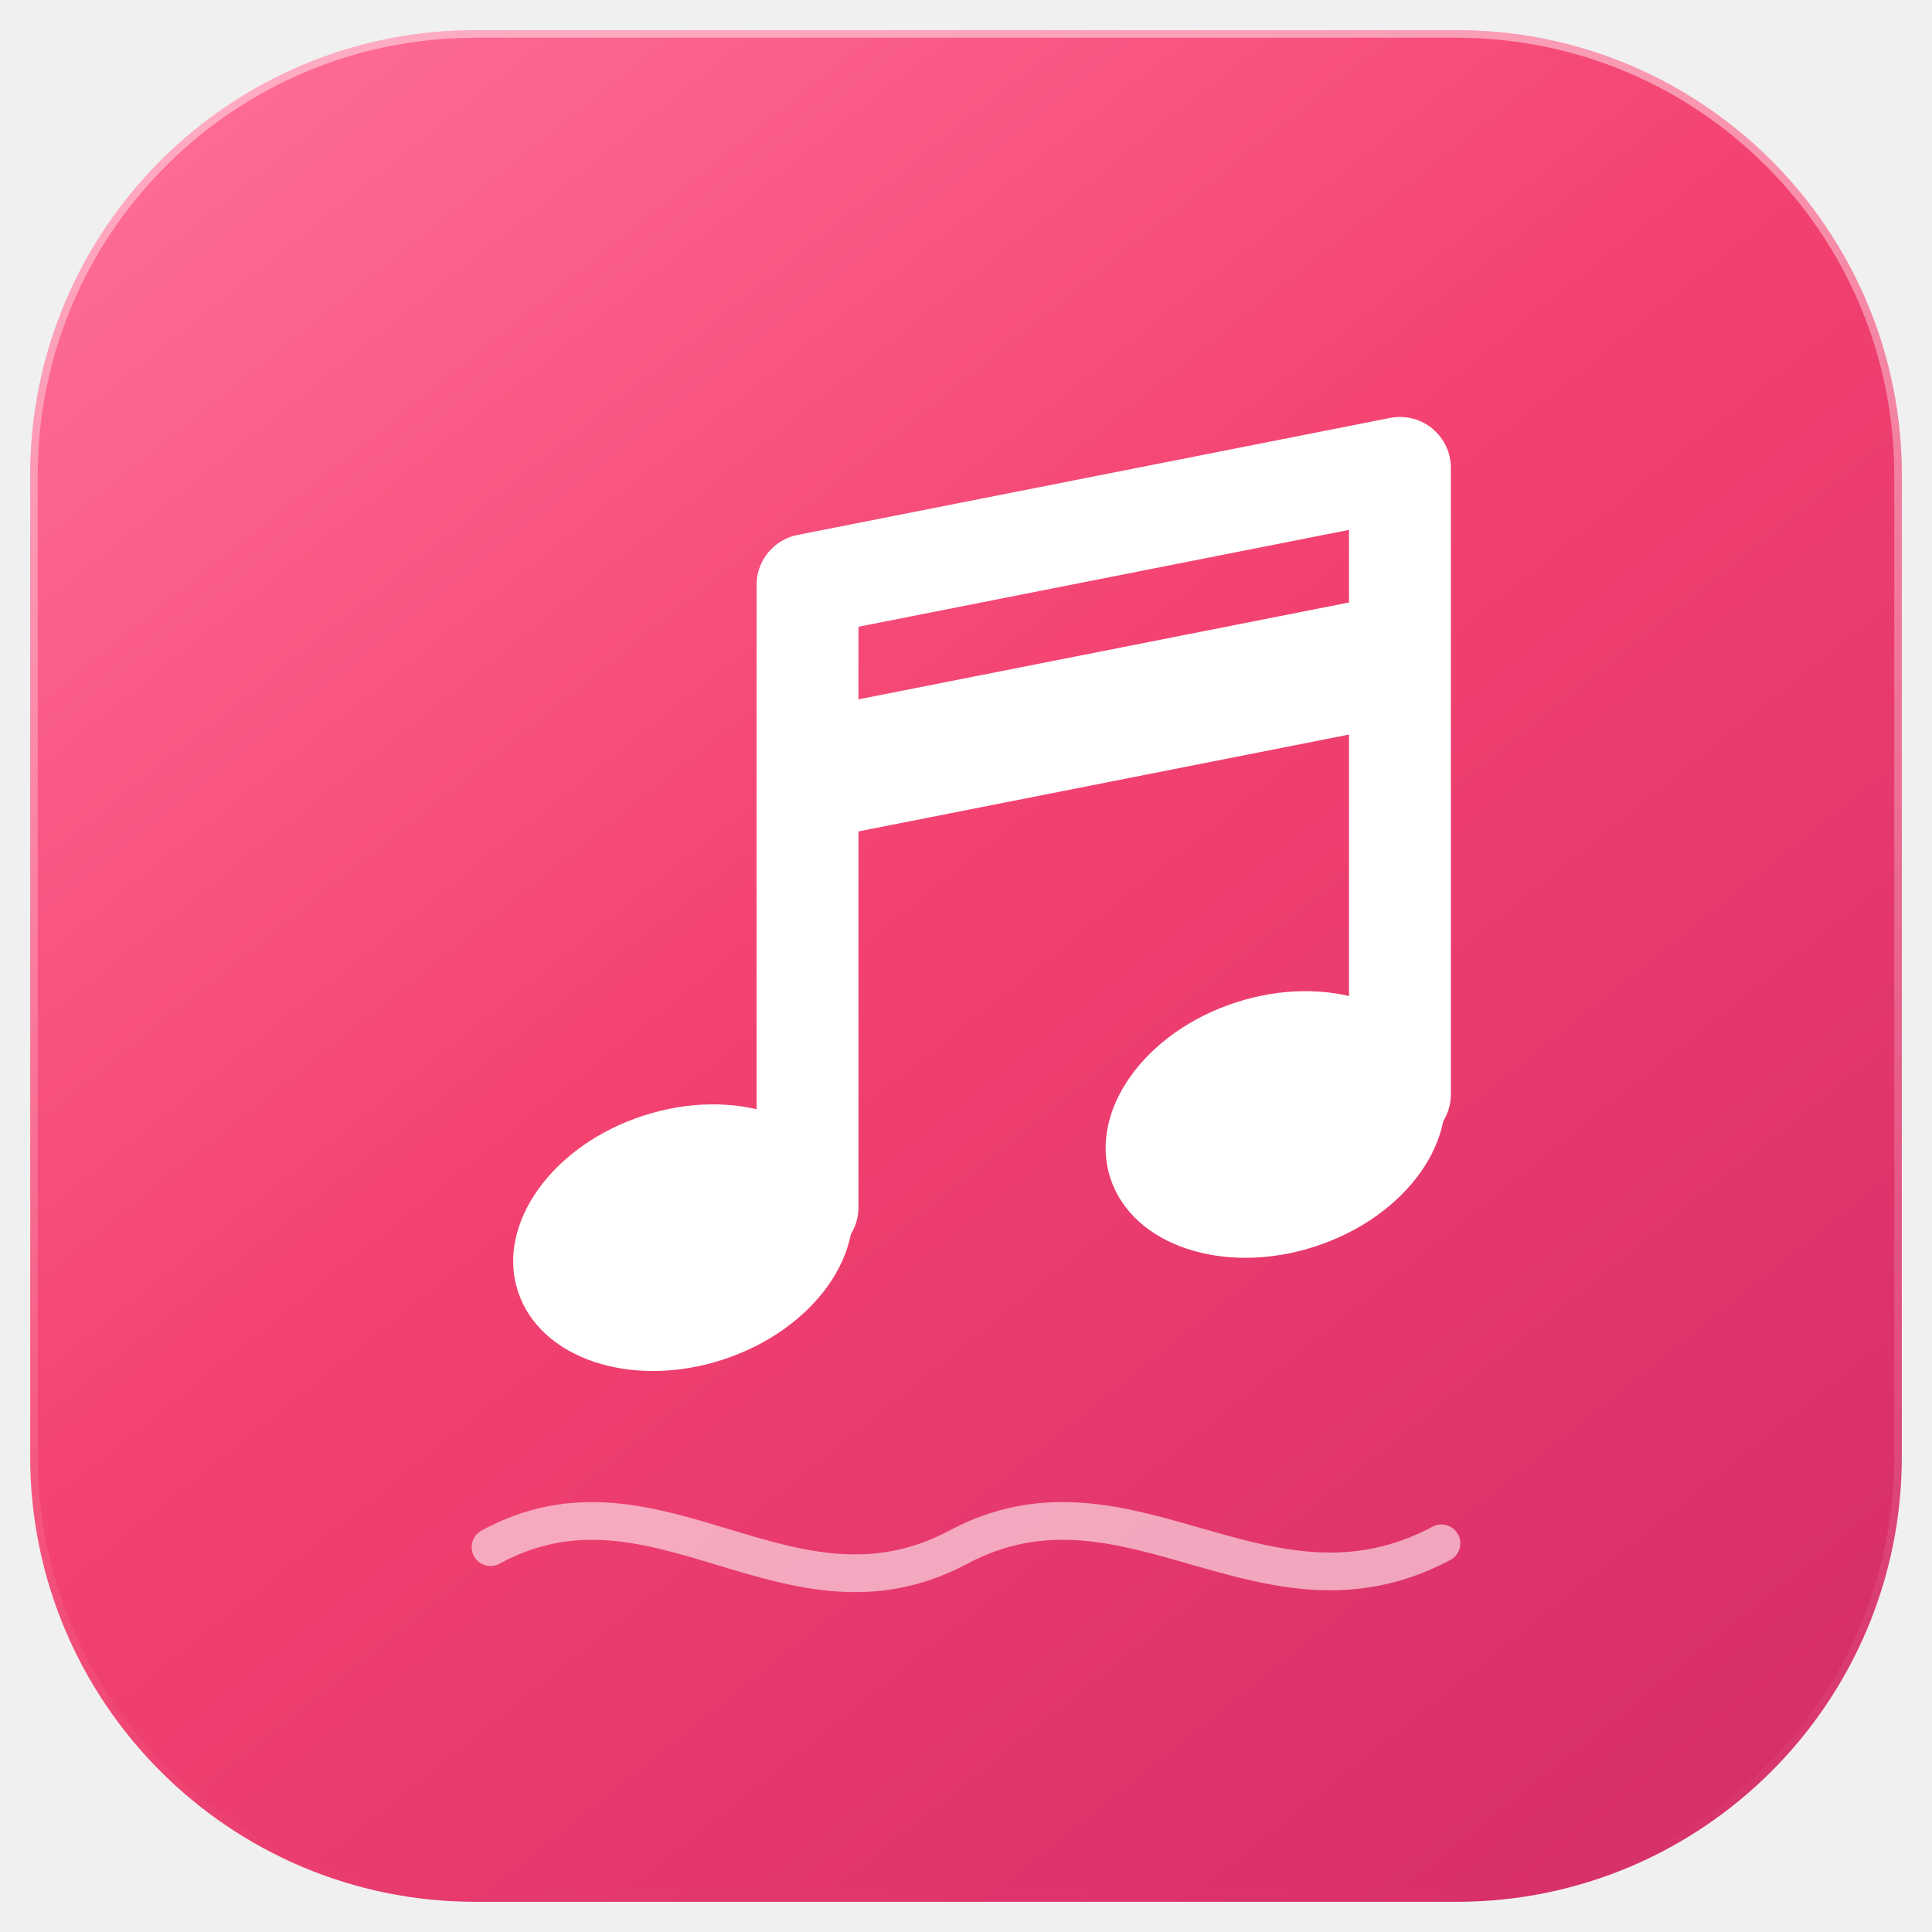
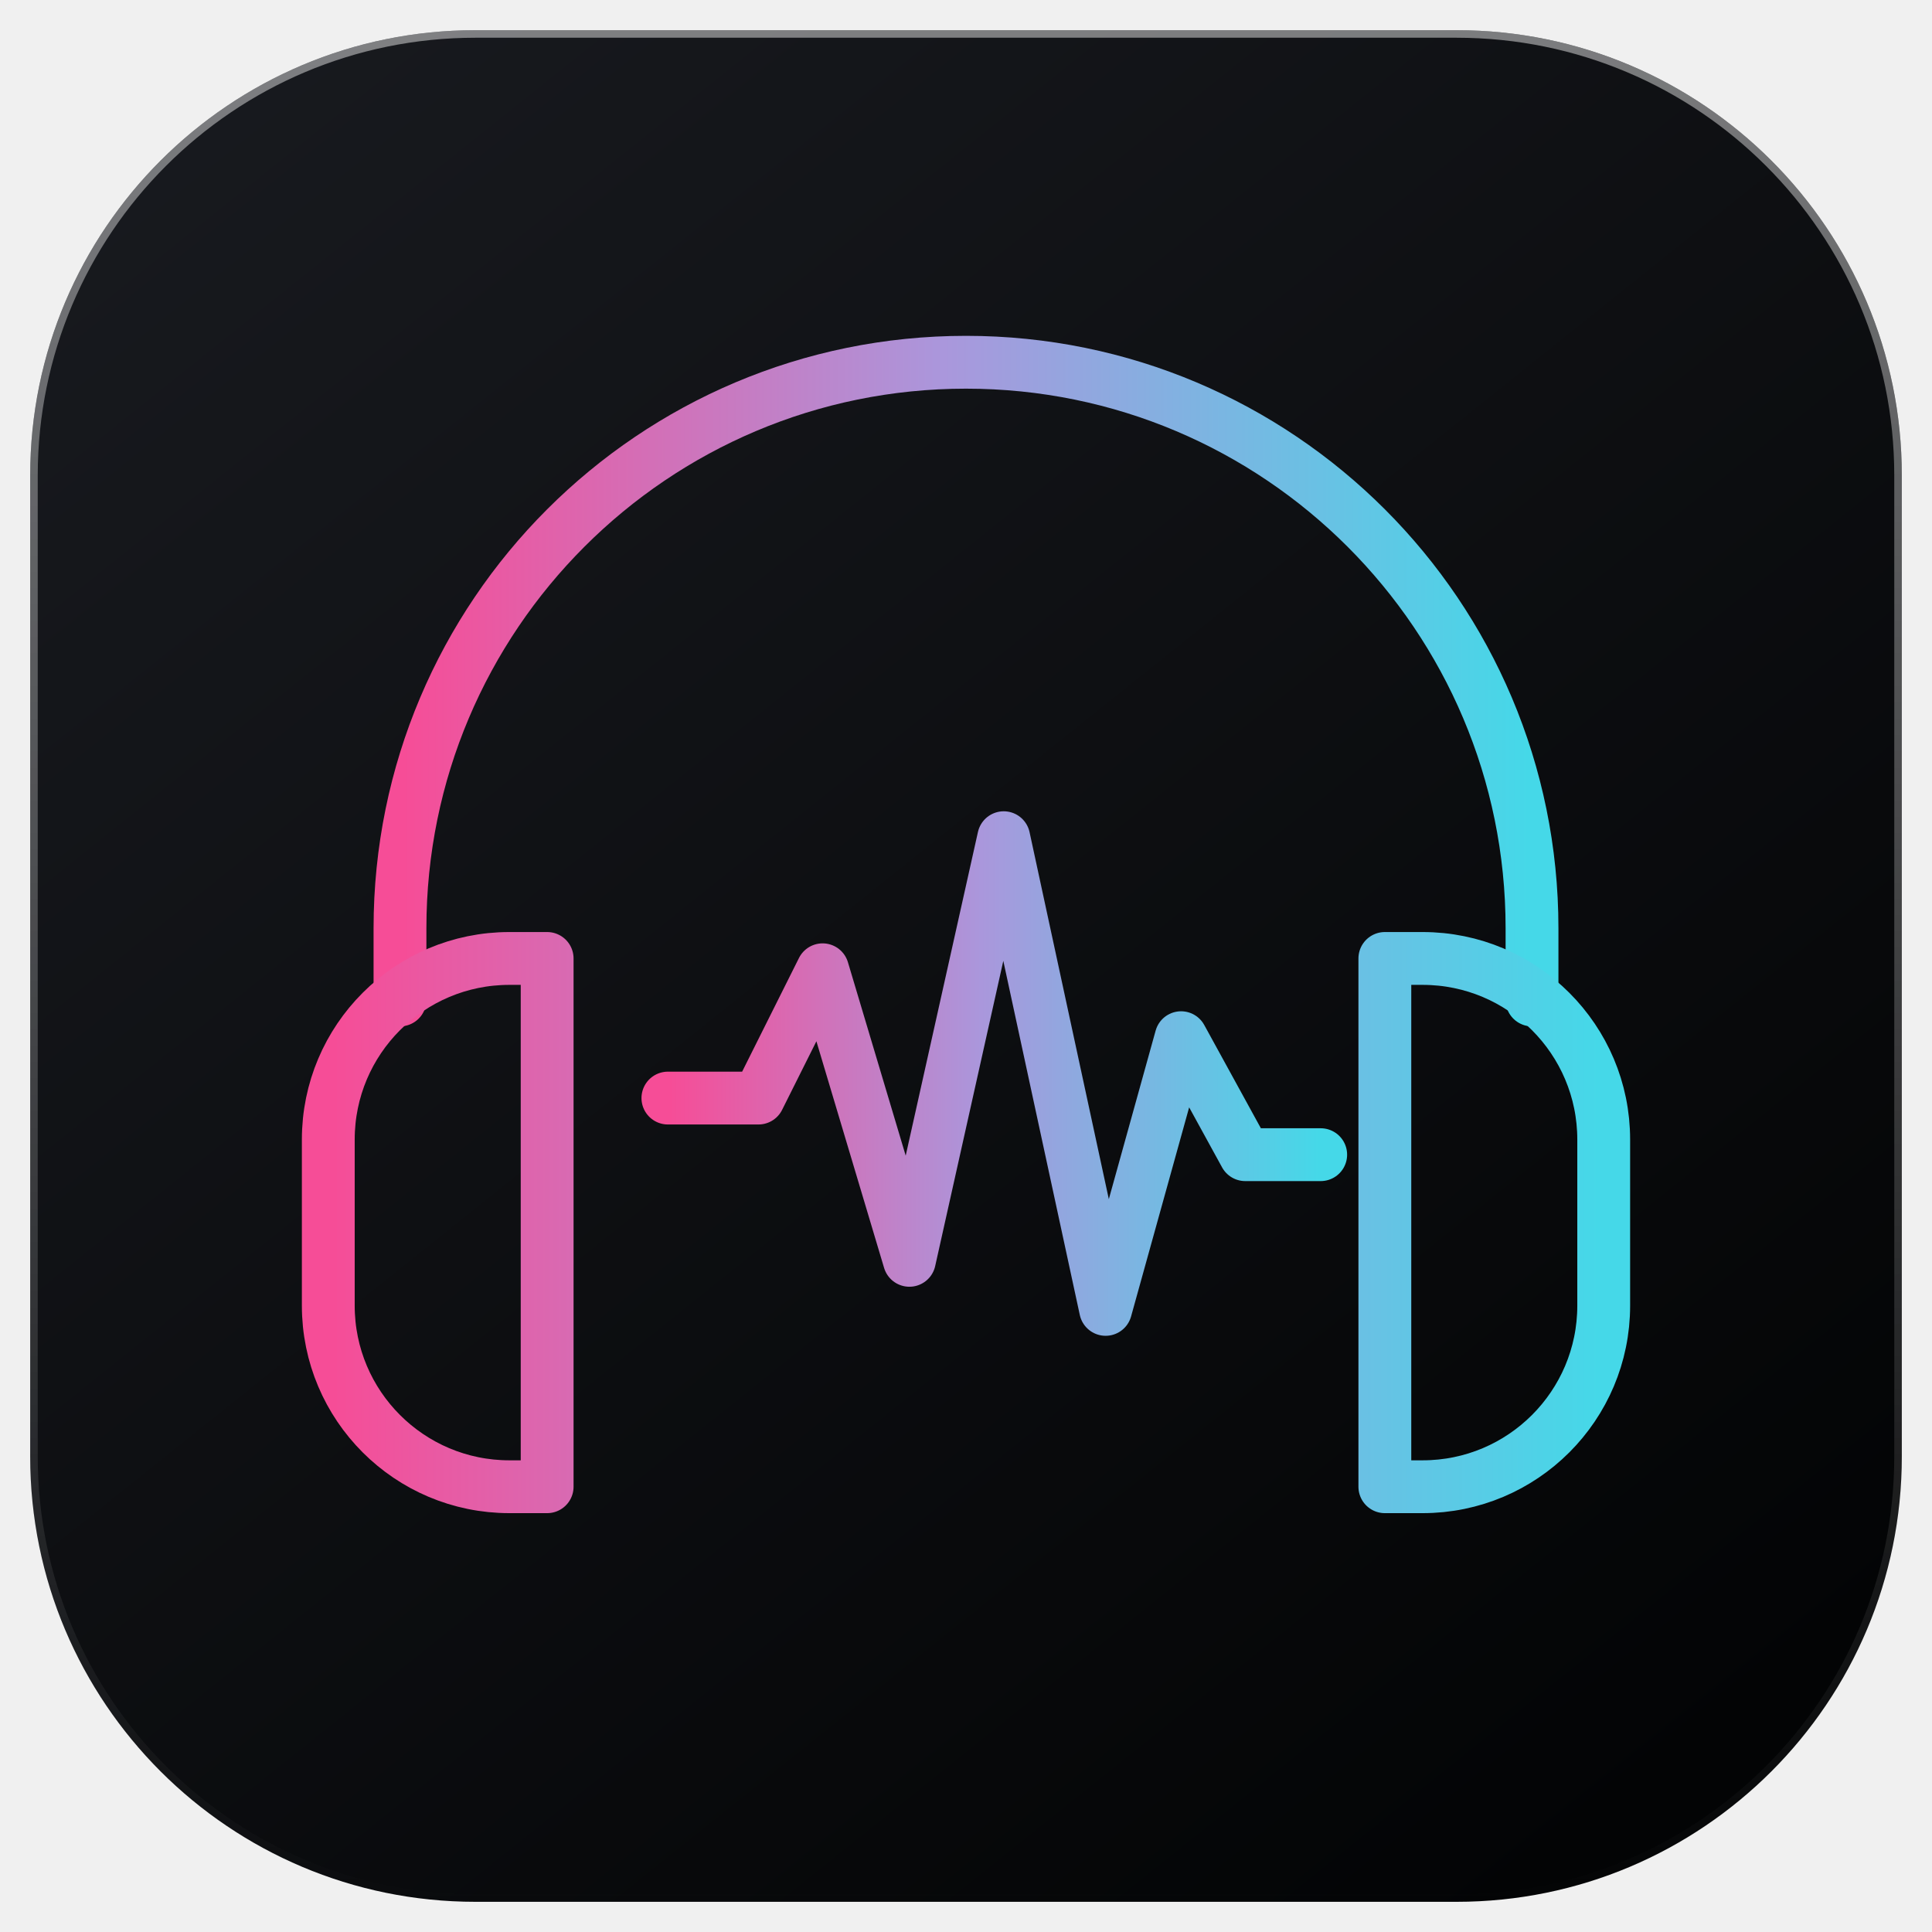
<svg xmlns="http://www.w3.org/2000/svg" viewBox="0 0 512 512">
  <defs>
    <linearGradient id="tile" x1="0" y1="0" x2=".8" y2="1">
-       <stop stop-color="#ff729a" />
-       <stop offset=".5" stop-color="#f34270" />
-       <stop offset="1" stop-color="#d72f69" />
+       <stop stop-color="#191b20" />
+       <stop offset="1" stop-color="#030405" />
+     </linearGradient>
+     <linearGradient id="sound" x1="0" y1=".5" x2="1" y2=".5">
+       <stop stop-color="#f64d97" />
+       <stop offset=".48" stop-color="#aa97dc" />
+       <stop offset="1" stop-color="#45d8e8" />
    </linearGradient>
    <linearGradient id="edge" x2="0" y2="1">
      <stop stop-color="#ffffff" stop-opacity=".45" />
      <stop offset="1" stop-color="#ffffff" stop-opacity="0" />
    </linearGradient>
  </defs>
  <rect x="8" y="8" width="496" height="496" rx="118" fill="url(#tile)" />
  <rect x="9" y="9" width="494" height="494" rx="117" fill="none" stroke="url(#edge)" stroke-width="2" />
-   <path d="M214 320V155l157-31v166" fill="none" stroke="#fff" stroke-width="27" stroke-linejoin="round" stroke-linecap="round" />
-   <path d="m214 188 157-31v35l-157 31Z" fill="#fff" />
-   <ellipse cx="181" cy="328" rx="46" ry="34" transform="rotate(-18 181 328)" fill="#fff" />
-   <ellipse cx="338" cy="298" rx="46" ry="34" transform="rotate(-18 338 298)" fill="#fff" />
-   <path d="M130 410c44-24 79 24 124 0s81 24 128-1" stroke="#fff" stroke-opacity=".56" stroke-width="10" stroke-linecap="round" fill="none" />
+   <g fill="none" stroke="url(#sound)" stroke-width="14" stroke-linecap="round" stroke-linejoin="round">
+     <path d="M106 265v-19a150 150 0 0 1 300 0v19" />
+     <path d="M135 254h10v140h-10a48 48 0 0 1-48-48v-44a48 48 0 0 1 48-48Zm242 0h-10v140h10a48 48 0 0 0 48-48v-44a48 48 0 0 0-48-48Z" />
+     <path d="M177 291h24l17-34 23 77 25-112 27 125 20-72 17 31h20" />
+   </g>
</svg>
